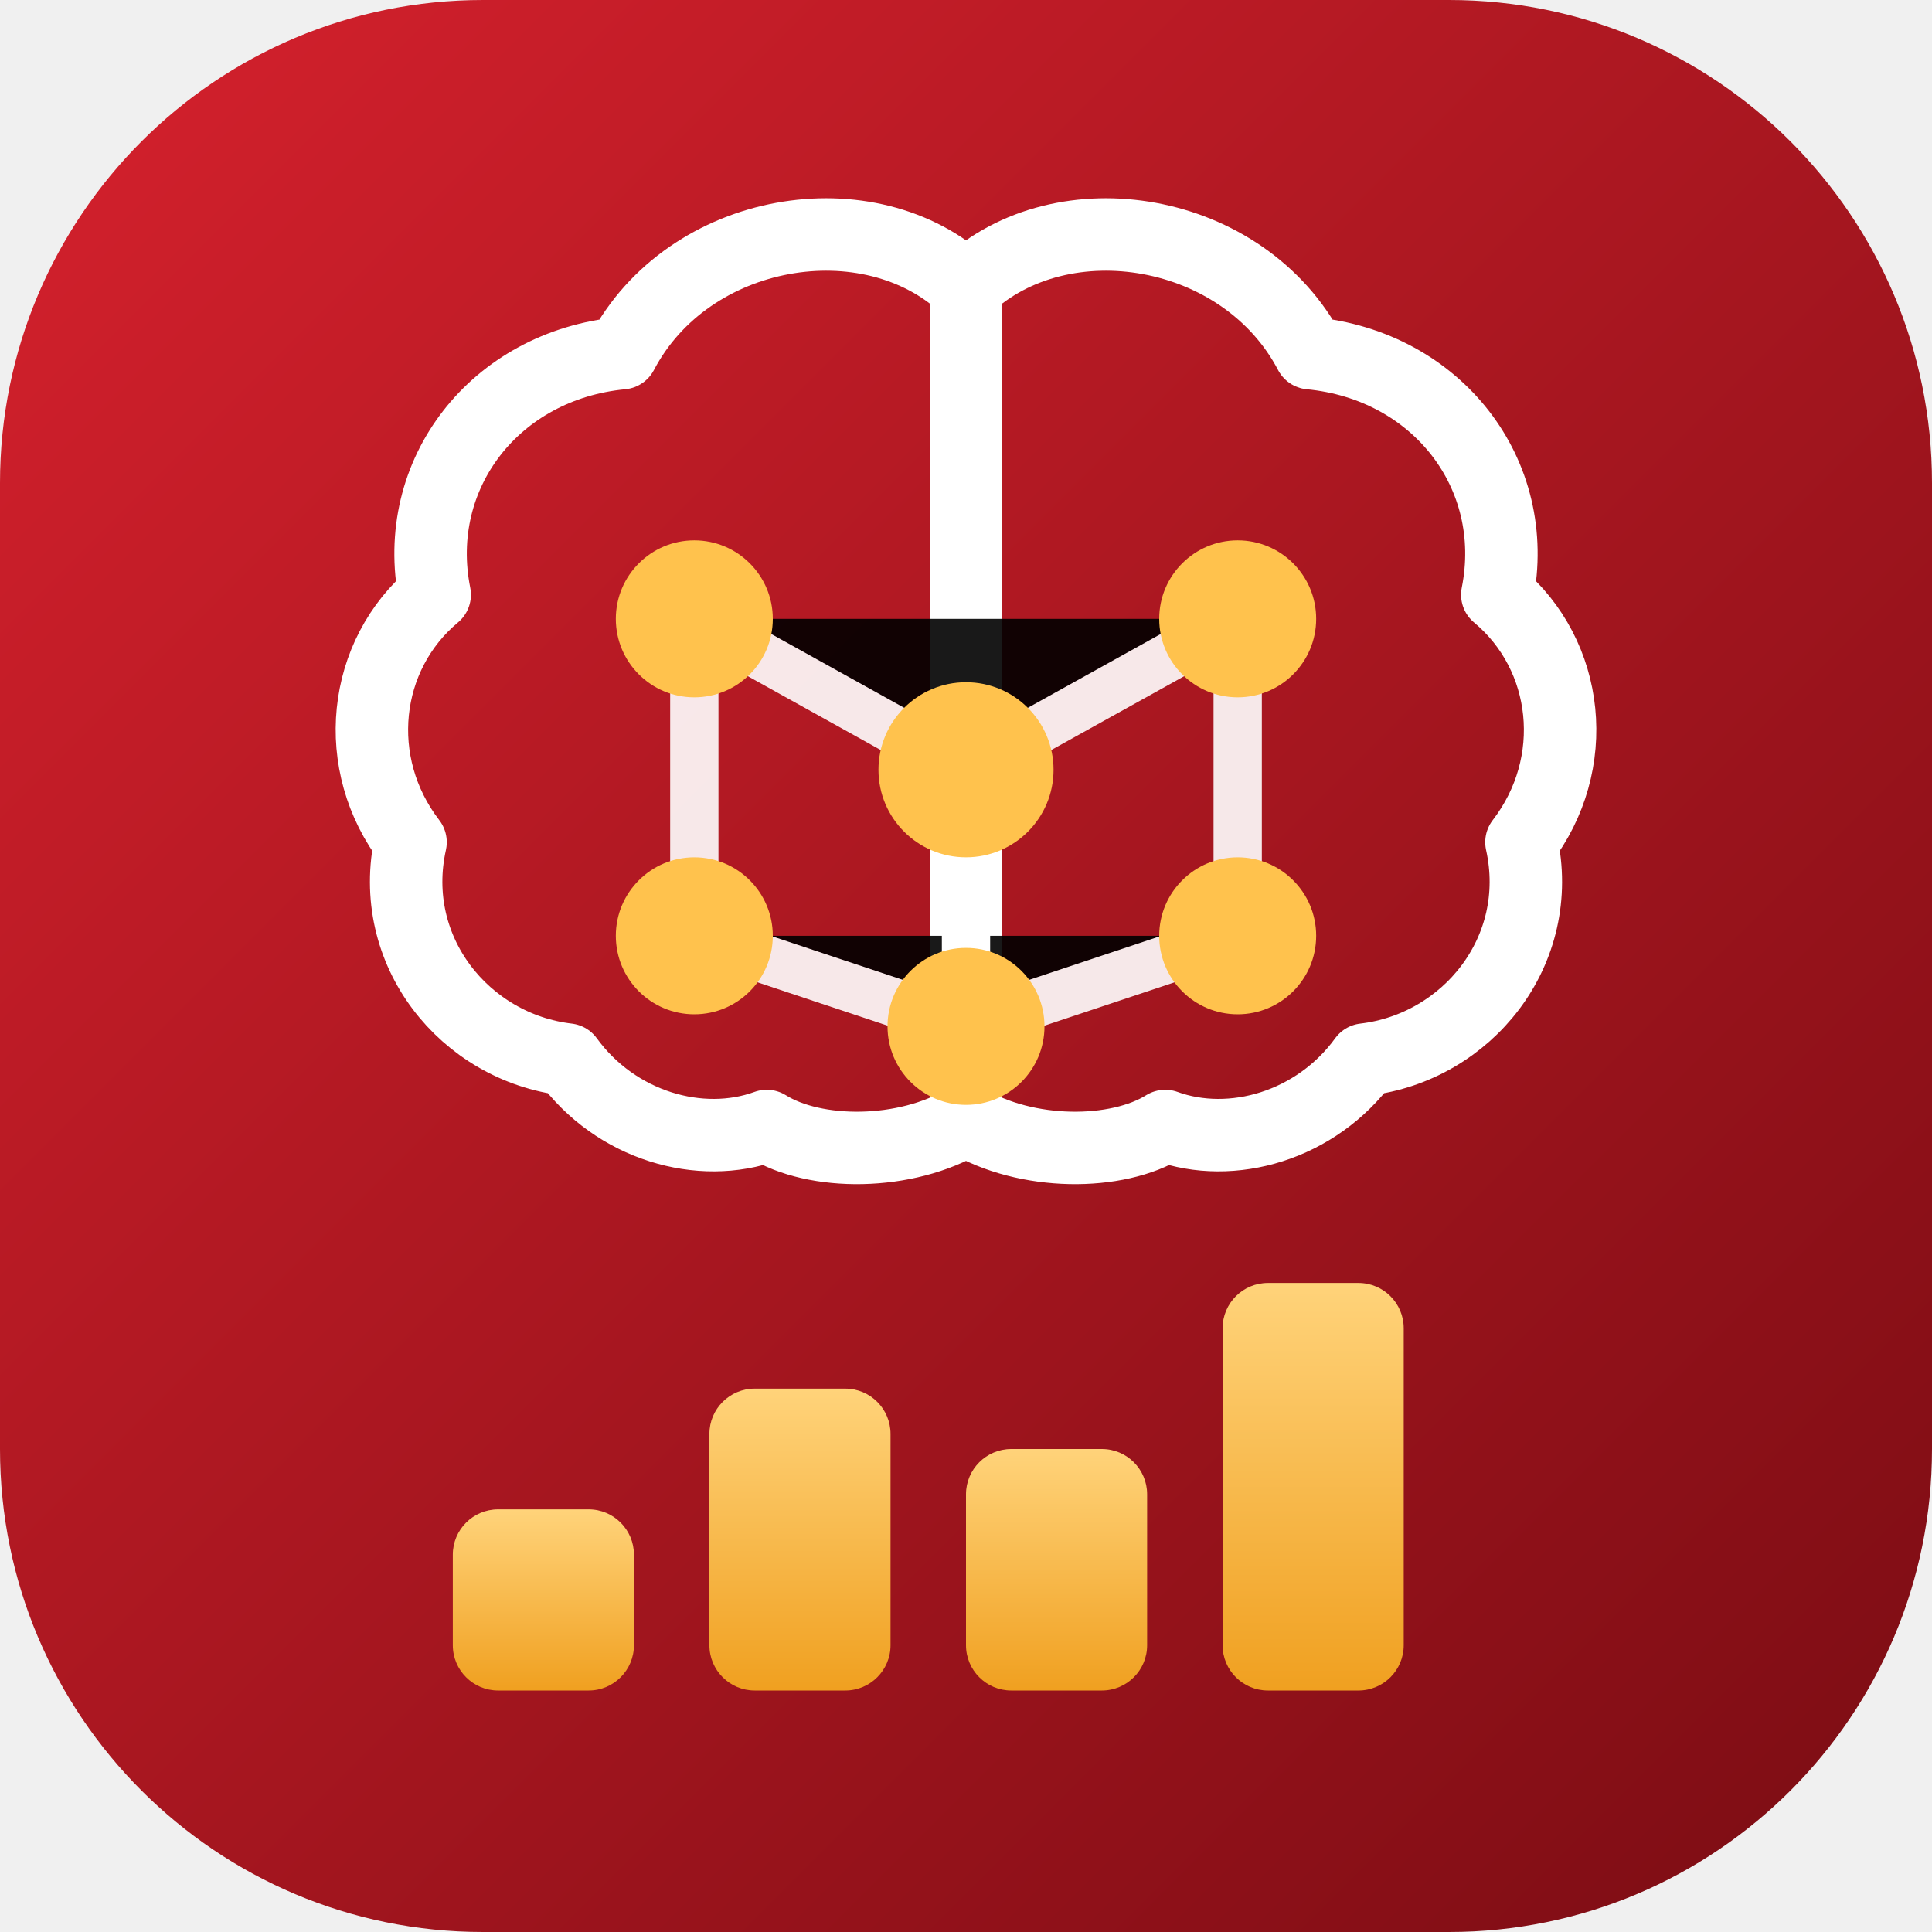
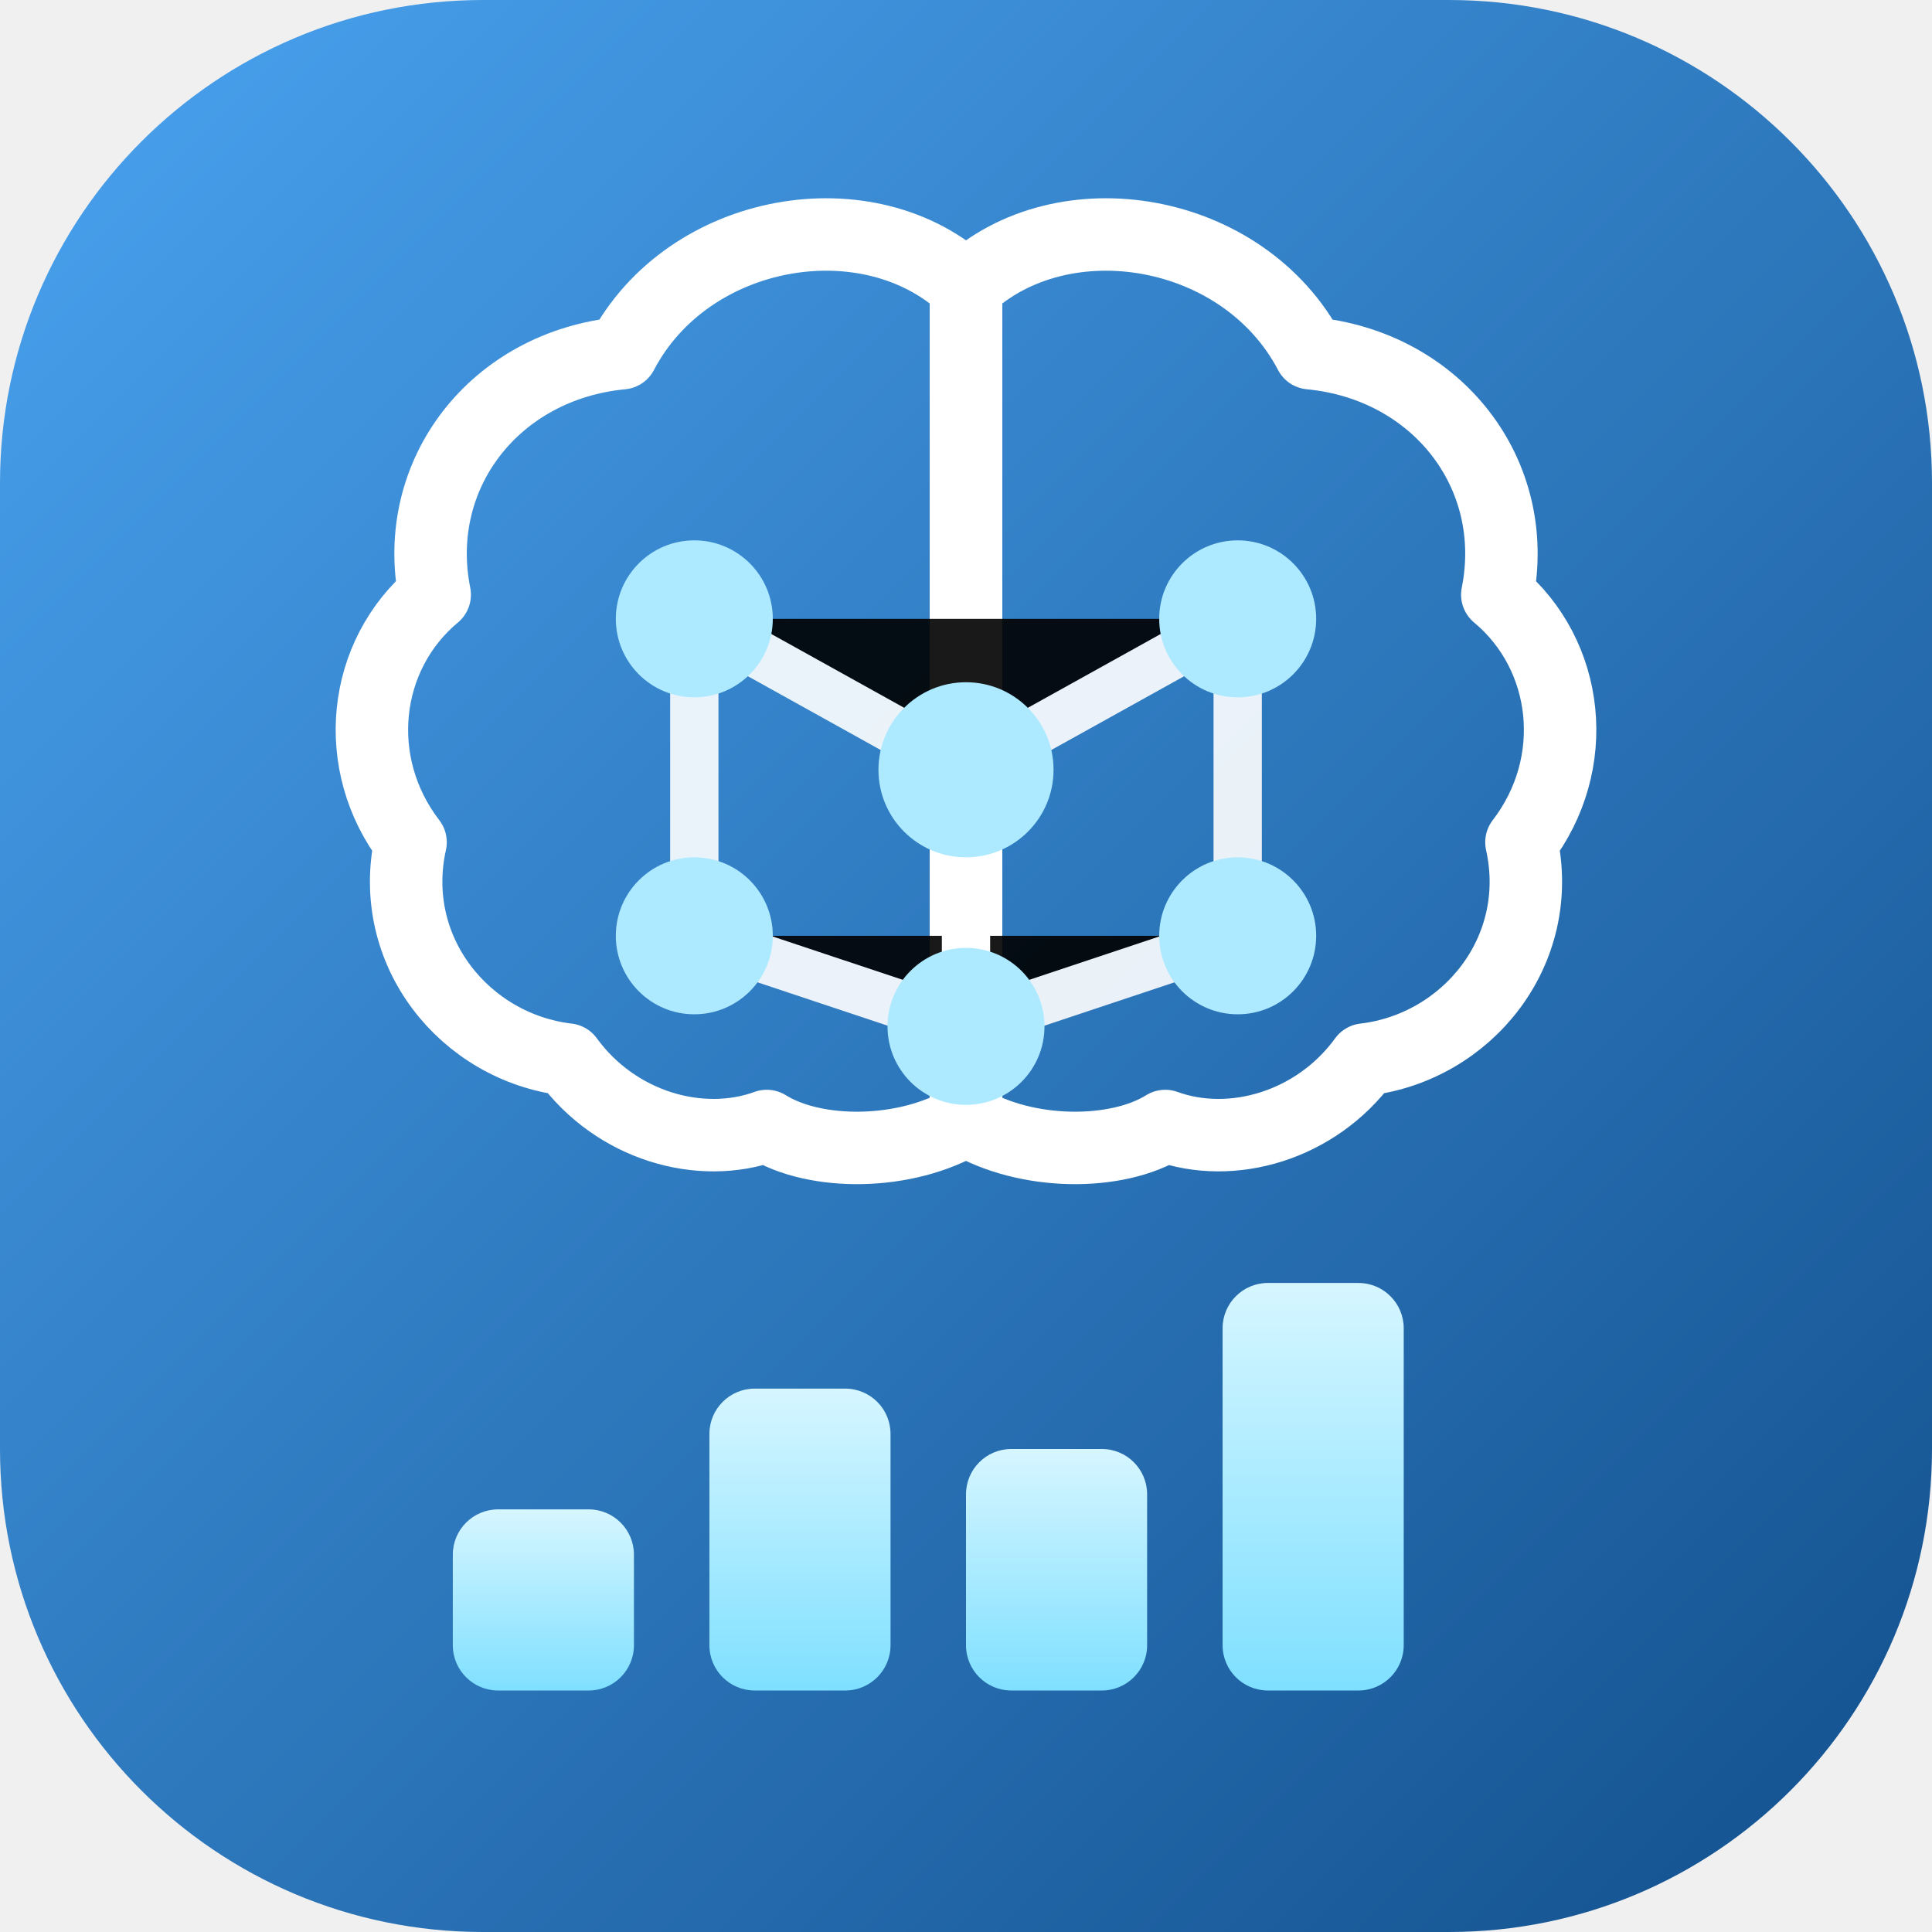
<svg xmlns="http://www.w3.org/2000/svg" viewBox="0 0 64 64" role="img" aria-label="Data Science logo">
  <defs>
    <linearGradient id="dsg" x1="0" y1="0" x2="1" y2="1">
-       <stop offset="0" stop-color="#d6212d" />
-       <stop offset="1" stop-color="#7a0c13" />
+       <stop offset="0" stop-color="#4aa3f0" />
+       <stop offset="1" stop-color="#124f8c" />
    </linearGradient>
    <linearGradient id="dsy" x1="0" y1="1" x2="0" y2="0">
-       <stop offset="0" stop-color="#f0a020" />
-       <stop offset="1" stop-color="#ffd37a" />
+       <stop offset="0" stop-color="#7fe0ff" />
+       <stop offset="1" stop-color="#d6f6ff" />
    </linearGradient>
  </defs>
  <rect width="64" height="64" rx="16" fill="url(#dsg)" />
  <path d="M32 9.5c-3.2-3-9.2-2-11.4 2.2-4.2.4-7 4-6.2 8-2.4 2-2.8 5.6-.8 8.2-.8 3.6 1.8 6.8 5.2 7.2 1.6 2.2 4.4 3 6.6 2.2 1.6 1 4.6 1 6.6-.2V9.5z" fill="none" stroke="#fff" stroke-width="2.4" stroke-linejoin="round" stroke-linecap="round" />
  <path d="M32 9.5c3.2-3 9.2-2 11.4 2.2 4.2.4 7 4 6.2 8 2.4 2 2.8 5.6.8 8.2.8 3.6-1.8 6.8-5.2 7.2-1.6 2.2-4.4 3-6.6 2.2-1.6 1-4.6 1-6.6-.2V9.5z" fill="none" stroke="#fff" stroke-width="2.4" stroke-linejoin="round" stroke-linecap="round" />
  <g stroke="#fff" stroke-width="1.6" stroke-linecap="round" opacity=".9">
    <path d="M23 20.5 32 25.5 41 20.5M23 20.5V31M41 20.5V31M32 25.5V34M23 31 32 34 41 31" />
  </g>
-   <g fill="#ffc24d">
+   <g fill="#aeeaff">
    <circle cx="23" cy="20.5" r="2.6" />
    <circle cx="41" cy="20.5" r="2.6" />
    <circle cx="32" cy="25.5" r="2.9" />
    <circle cx="23" cy="31" r="2.6" />
    <circle cx="41" cy="31" r="2.6" />
    <circle cx="32" cy="34" r="2.6" />
  </g>
  <g fill="url(#dsy)">
    <rect x="15" y="50" width="6" height="6" rx="1.5" />
    <rect x="23.5" y="46" width="6" height="10" rx="1.5" />
    <rect x="32" y="48" width="6" height="8" rx="1.5" />
    <rect x="40.5" y="42.5" width="6" height="13.5" rx="1.5" />
  </g>
</svg>
